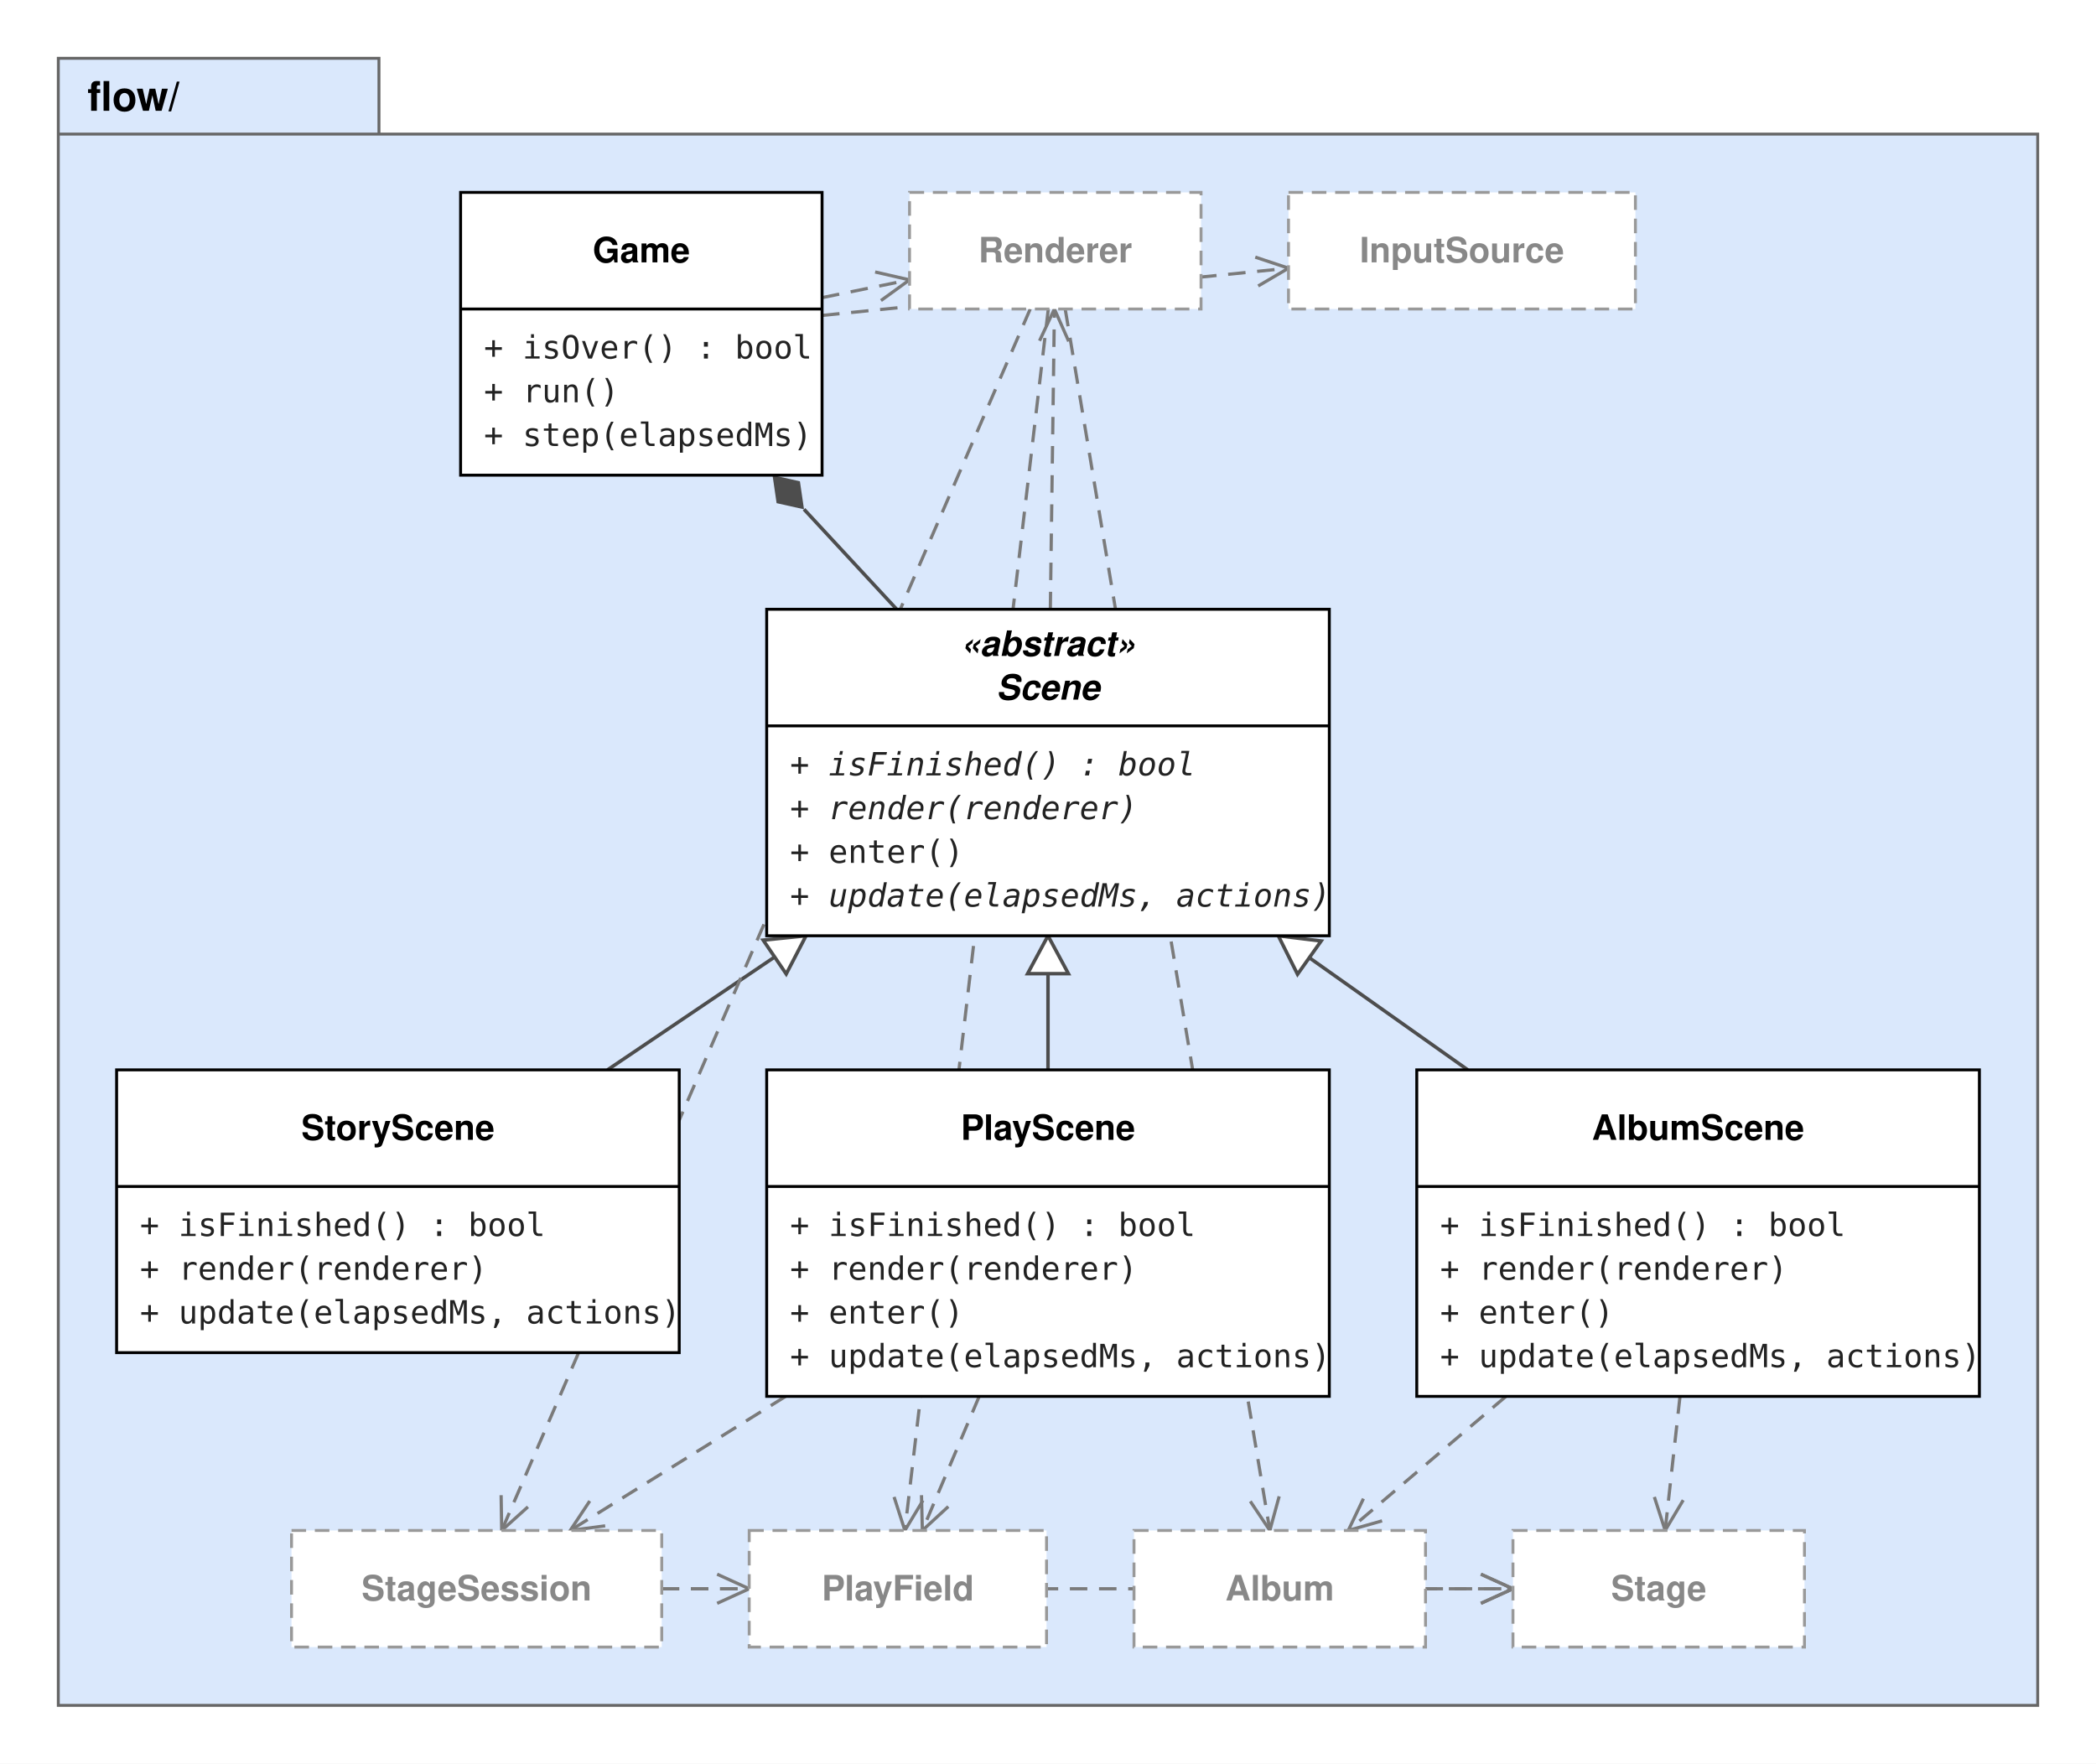
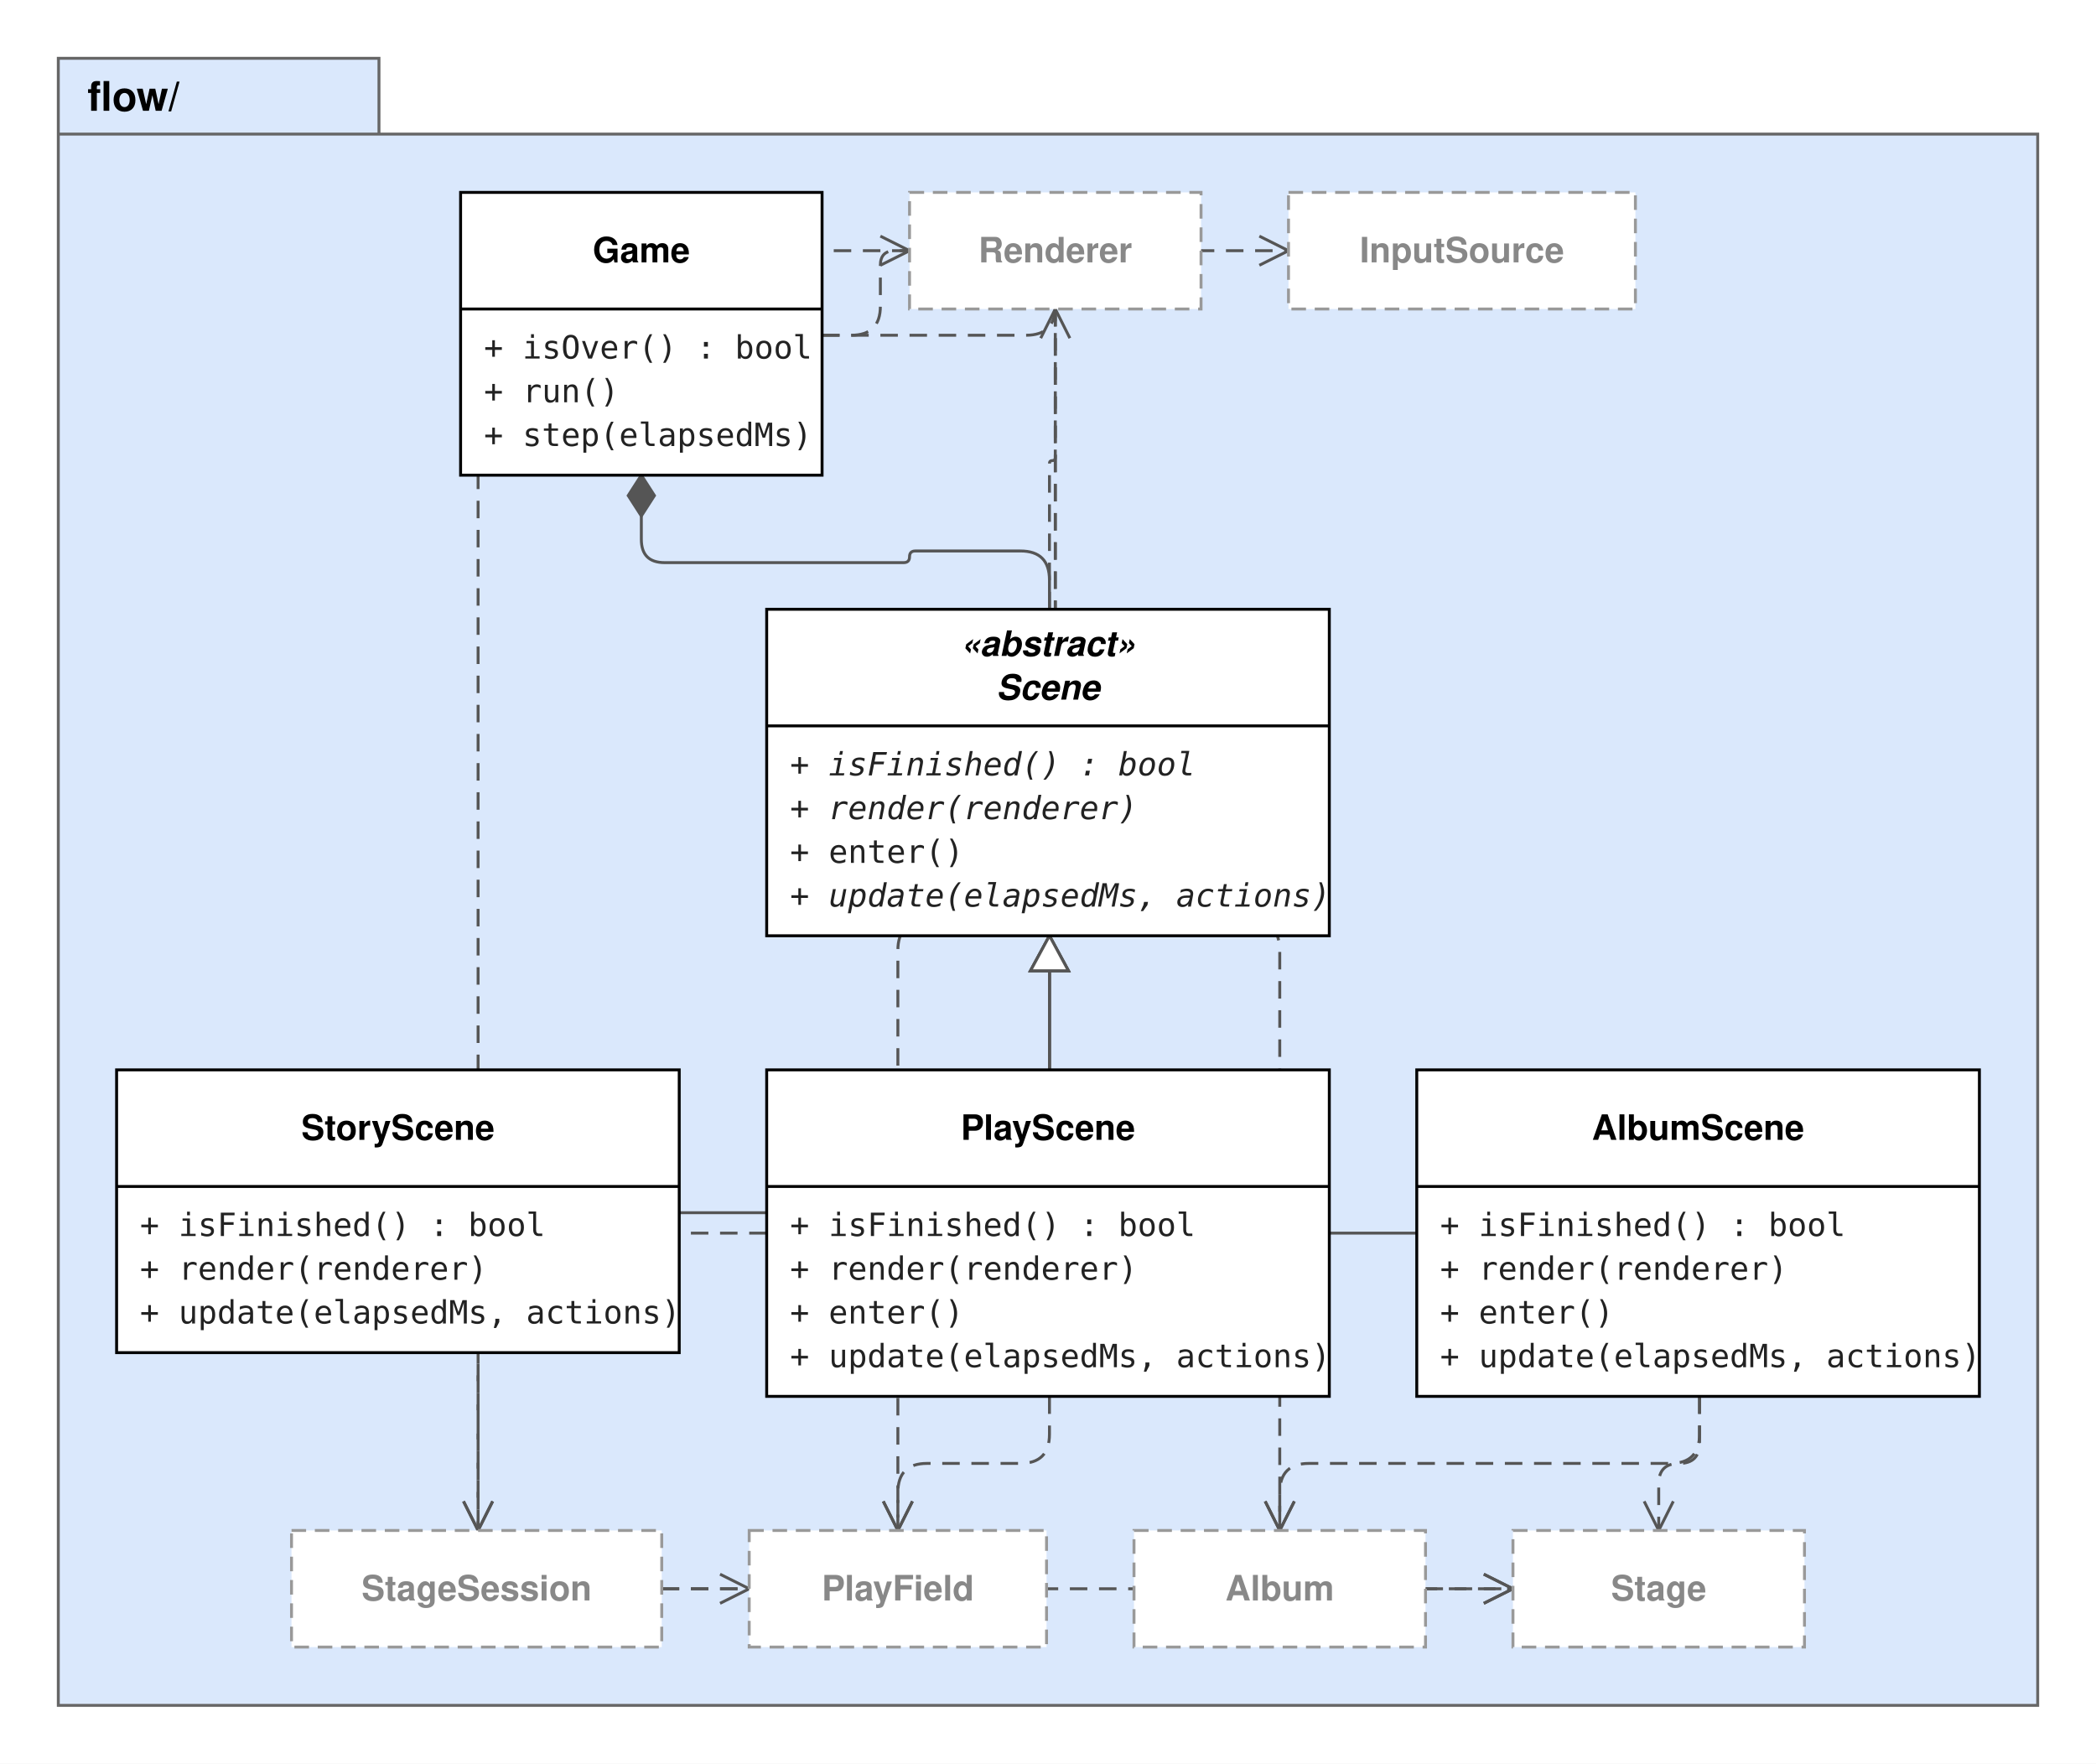
<svg xmlns="http://www.w3.org/2000/svg" width="719" height="605" viewBox="-20 -20 719 605">
  <rect x="-20" y="-20" width="719" height="605" fill="#ffffff" />
  <path d="M 0 0 L 110 0 L 110 26 L 679 26 L 679 565 L 0 565 Z" fill="#dae8fc" stroke="none" />
  <path d="M 0 26 L 0 0 L 110 0 L 110 26 M 0 26 L 679 26 L 679 565 L 0 565 Z" fill="none" stroke="#666666" />
  <text x="10.0" y="18.0" font-family="Helvetica, Arial, 'Malgun Gothic', 'Apple SD Gothic Neo', sans-serif" font-size="14" font-weight="bold" font-style="normal" text-anchor="start" fill="#000000">flow/</text>
-   <line x1="188.4" y1="347.0" x2="245.7" y2="308.3" stroke="#4d4d4d" stroke-width="1.2" />
-   <polygon points="256.5,301.0 249.7,314.1 241.8,302.5" fill="#ffffff" stroke="#4d4d4d" stroke-width="1.2" />
-   <line x1="339.5" y1="347.0" x2="339.5" y2="314.0" stroke="#4d4d4d" stroke-width="1.2" />
-   <polygon points="339.5,301.0 346.5,314.0 332.5,314.0" fill="#ffffff" stroke="#4d4d4d" stroke-width="1.2" />
-   <line x1="483.5" y1="347.0" x2="429.1" y2="308.5" stroke="#4d4d4d" stroke-width="1.2" />
-   <polygon points="418.5,301.0 433.2,302.8 425.1,314.2" fill="#ffffff" stroke="#4d4d4d" stroke-width="1.2" />
-   <line x1="255.8" y1="154.7" x2="287.6" y2="189.0" stroke="#4d4d4d" stroke-width="1.2" />
-   <polygon points="245.0,143.0 246.4,152.6 255.8,154.7 254.4,145.1" fill="#4d4d4d" />
-   <line x1="207.0" y1="525.0" x2="237.0" y2="525.0" stroke="#7a7a7a" stroke-width="1.1" stroke-dasharray="6 4" />
-   <polyline points="226.0,530.0 237.0,525.0 226.0,520.0" fill="none" stroke="#7a7a7a" stroke-width="1.1" />
-   <line x1="207.0" y1="525.0" x2="499.0" y2="525.0" stroke="#7a7a7a" stroke-width="1.1" stroke-dasharray="6 4" />
-   <polyline points="488.0,530.0 499.0,525.0 488.0,520.0" fill="none" stroke="#7a7a7a" stroke-width="1.1" />
-   <line x1="469.0" y1="525.0" x2="499.0" y2="525.0" stroke="#7a7a7a" stroke-width="1.1" stroke-dasharray="6 4" />
-   <polyline points="488.0,530.0 499.0,525.0 488.0,520.0" fill="none" stroke="#7a7a7a" stroke-width="1.1" />
-   <line x1="339.6" y1="86.0" x2="290.4" y2="505.0" stroke="#7a7a7a" stroke-width="1.1" stroke-dasharray="6 4" />
-   <polyline points="286.7,493.5 290.4,505.0 296.6,494.7" fill="none" stroke="#7a7a7a" stroke-width="1.1" />
-   <line x1="333.4" y1="86.0" x2="152.1" y2="505.0" stroke="#7a7a7a" stroke-width="1.1" stroke-dasharray="6 4" />
-   <polyline points="151.9,492.9 152.1,505.0 161.1,496.9" fill="none" stroke="#7a7a7a" stroke-width="1.1" />
-   <line x1="345.4" y1="86.0" x2="415.6" y2="505.0" stroke="#7a7a7a" stroke-width="1.1" stroke-dasharray="6 4" />
-   <polyline points="408.9,495.0 415.6,505.0 418.8,493.3" fill="none" stroke="#7a7a7a" stroke-width="1.1" />
-   <line x1="340.3" y1="189.0" x2="341.7" y2="86.0" stroke="#7a7a7a" stroke-width="1.1" stroke-dasharray="6 4" />
-   <polyline points="346.6,97.1 341.7,86.0 336.6,96.9" fill="none" stroke="#7a7a7a" stroke-width="1.1" />
-   <line x1="262.0" y1="82.1" x2="292.0" y2="76.0" stroke="#7a7a7a" stroke-width="1.1" stroke-dasharray="6 4" />
-   <polyline points="282.2,83.1 292.0,76.0 280.2,73.3" fill="none" stroke="#7a7a7a" stroke-width="1.1" />
-   <line x1="262.0" y1="88.2" x2="422.0" y2="72.0" stroke="#7a7a7a" stroke-width="1.1" stroke-dasharray="6 4" />
-   <polyline points="411.6,78.1 422.0,72.0 410.6,68.2" fill="none" stroke="#7a7a7a" stroke-width="1.1" />
-   <line x1="249.5" y1="459.0" x2="175.6" y2="505.0" stroke="#7a7a7a" stroke-width="1.1" stroke-dasharray="6 4" />
-   <polyline points="182.3,494.9 175.6,505.0 187.6,503.4" fill="none" stroke="#7a7a7a" stroke-width="1.1" />
-   <line x1="315.9" y1="459.0" x2="296.4" y2="505.0" stroke="#7a7a7a" stroke-width="1.1" stroke-dasharray="6 4" />
-   <polyline points="296.1,492.9 296.4,505.0 305.3,496.8" fill="none" stroke="#7a7a7a" stroke-width="1.1" />
-   <line x1="496.6" y1="459.0" x2="442.5" y2="505.0" stroke="#7a7a7a" stroke-width="1.1" stroke-dasharray="6 4" />
-   <polyline points="447.7,494.1 442.5,505.0 454.1,501.7" fill="none" stroke="#7a7a7a" stroke-width="1.1" />
-   <line x1="556.3" y1="459.0" x2="551.2" y2="505.0" stroke="#7a7a7a" stroke-width="1.1" stroke-dasharray="6 4" />
-   <polyline points="547.5,493.5 551.2,505.0 557.4,494.6" fill="none" stroke="#7a7a7a" stroke-width="1.1" />
+   <path d="M 213.0 396.0 L 330.0 396.0 Q 340.0 396.0 340.0 386.0 L 340.0 313.0" fill="none" stroke="#555555" />
+   <polygon points="340.0,301.0 346.5,313.0 333.5,313.0" fill="#ffffff" stroke="#555555" />
+   <path d="M 340.0 347.0 L 340.0 313.0" fill="none" stroke="#555555" />
+   <polygon points="340.0,301.0 346.5,313.0 333.5,313.0" fill="#ffffff" stroke="#555555" />
+   <path d="M 466.0 403.0 L 350.0 403.0 Q 340.0 403.0 340.0 393.0 L 340.0 313.0" fill="none" stroke="#555555" />
+   <polygon points="340.0,301.0 346.5,313.0 333.5,313.0" fill="#ffffff" stroke="#555555" />
+   <path d="M 200.0 157.0 L 200.0 165.0 Q 200.0 173.0 208.0 173.0 L 290.0 173.0 Q 292.0 173.0 292.0 171.0 L 292.0 171.0 Q 292.0 169.0 294.0 169.0 L 330.0 169.0 Q 340.0 169.0 340.0 179.0 L 340.0 189.0" fill="none" stroke="#555555" />
+   <polygon points="200.0,143.0 195.5,150.0 200.0,157.0 204.5,150.0" fill="#555555" stroke="#555555" />
+   <path d="M 207.0 525.0 L 237.0 525.0" fill="none" stroke="#555555" stroke-dasharray="6 4" />
+   <polyline points="227.0,530.0 237.0,525.0 227.0,520.0" fill="none" stroke="#555555" />
+   <path d="M 207.0 525.0 L 499.0 525.0" fill="none" stroke="#555555" stroke-dasharray="6 4" />
+   <polyline points="489.0,530.0 499.0,525.0 489.0,520.0" fill="none" stroke="#555555" />
+   <path d="M 469.0 525.0 L 499.0 525.0" fill="none" stroke="#555555" stroke-dasharray="6 4" />
+   <polyline points="489.0,530.0 499.0,525.0 489.0,520.0" fill="none" stroke="#555555" />
+   <path d="M 342.0 86.0 L 342.0 286.0 Q 342.0 296.0 332.0 296.0 L 298.0 296.0 Q 288.0 296.0 288.0 306.0 L 288.0 505.0" fill="none" stroke="#555555" stroke-dasharray="6 4" />
+   <polyline points="283.0,495.0 288.0,505.0 293.0,495.0" fill="none" stroke="#555555" />
+   <path d="M 292.0 66.0 L 154.0 66.0 Q 144.0 66.0 144.0 76.0 L 144.0 505.0" fill="none" stroke="#555555" stroke-dasharray="6 4" />
+   <polyline points="139.0,495.0 144.0,505.0 149.0,495.0" fill="none" stroke="#555555" />
+   <path d="M 342.0 86.0 L 342.0 286.0 Q 342.0 296.0 352.0 296.0 L 409.0 296.0 Q 419.0 296.0 419.0 306.0 L 419.0 505.0" fill="none" stroke="#555555" stroke-dasharray="6 4" />
+   <polyline points="414.0,495.0 419.0,505.0 424.0,495.0" fill="none" stroke="#555555" />
+   <path d="M 340.0 189.0 L 340.0 139.0 Q 340.0 138.0 341.0 138.0 L 341.0 138.0 Q 342.0 138.0 342.0 137.0 L 342.0 86.0" fill="none" stroke="#555555" stroke-dasharray="6 4" />
+   <polyline points="347.0,96.0 342.0,86.0 337.0,96.0" fill="none" stroke="#555555" />
+   <path d="M 262.0 95.0 L 272.0 95.0 Q 282.0 95.0 282.0 85.0 L 282.0 71.0 Q 282.0 66.0 287.0 66.0 L 292.0 66.0" fill="none" stroke="#555555" stroke-dasharray="6 4" />
+   <polyline points="282.0,71.0 292.0,66.0 282.0,61.0" fill="none" stroke="#555555" />
+   <path d="M 262.0 95.0 L 332.0 95.0 Q 342.0 95.0 342.0 85.0 L 342.0 76.0 Q 342.0 66.0 352.0 66.0 L 422.0 66.0" fill="none" stroke="#555555" stroke-dasharray="6 4" />
+   <polyline points="412.0,71.0 422.0,66.0 412.0,61.0" fill="none" stroke="#555555" />
+   <path d="M 243.0 403.0 L 154.0 403.0 Q 144.0 403.0 144.0 413.0 L 144.0 505.0" fill="none" stroke="#555555" stroke-dasharray="6 4" />
+   <polyline points="139.0,495.0 144.0,505.0 149.0,495.0" fill="none" stroke="#555555" />
+   <path d="M 340.0 459.0 L 340.0 472.0 Q 340.0 482.0 330.0 482.0 L 298.0 482.0 Q 288.0 482.0 288.0 492.0 L 288.0 505.0" fill="none" stroke="#555555" stroke-dasharray="6 4" />
+   <polyline points="283.0,495.0 288.0,505.0 293.0,495.0" fill="none" stroke="#555555" />
+   <path d="M 563.0 459.0 L 563.0 472.0 Q 563.0 482.0 553.0 482.0 L 429.0 482.0 Q 419.0 482.0 419.0 492.0 L 419.0 505.0" fill="none" stroke="#555555" stroke-dasharray="6 4" />
+   <polyline points="414.0,495.0 419.0,505.0 424.0,495.0" fill="none" stroke="#555555" />
+   <path d="M 563.0 459.0 L 563.0 475.0 Q 563.0 482.0 556.0 482.0 L 556.0 482.0 Q 549.0 482.0 549.0 489.0 L 549.0 505.0" fill="none" stroke="#555555" stroke-dasharray="6 4" />
+   <polyline points="544.0,495.0 549.0,505.0 554.0,495.0" fill="none" stroke="#555555" />
  <rect x="138" y="46" width="124" height="97" fill="#ffffff" stroke="#000000" />
  <line x1="138" y1="86" x2="262" y2="86" stroke="#000000" />
  <text x="200.0" y="70.0" font-family="Helvetica, Arial, 'Malgun Gothic', 'Apple SD Gothic Neo', sans-serif" font-size="12" font-weight="bold" font-style="normal" text-anchor="middle" fill="#000000">Game</text>
  <text x="146.0" y="103.0" font-family="Consolas, Menlo, 'D2Coding', monospace" font-size="11" font-weight="normal" font-style="normal" text-anchor="start" fill="#222">+ isOver() : bool</text>
  <text x="146.0" y="118.0" font-family="Consolas, Menlo, 'D2Coding', monospace" font-size="11" font-weight="normal" font-style="normal" text-anchor="start" fill="#222">+ run()</text>
  <text x="146.0" y="133.0" font-family="Consolas, Menlo, 'D2Coding', monospace" font-size="11" font-weight="normal" font-style="normal" text-anchor="start" fill="#222">+ step(elapsedMs)</text>
  <rect x="292" y="46" width="100" height="40" fill="#ffffff" stroke="#999999" stroke-dasharray="5 3" />
  <text x="342.0" y="70.0" font-family="Helvetica, Arial, 'Malgun Gothic', 'Apple SD Gothic Neo', sans-serif" font-size="12" font-weight="bold" font-style="normal" text-anchor="middle" fill="#888888">Renderer</text>
  <rect x="422" y="46" width="119" height="40" fill="#ffffff" stroke="#999999" stroke-dasharray="5 3" />
  <text x="481.5" y="70.0" font-family="Helvetica, Arial, 'Malgun Gothic', 'Apple SD Gothic Neo', sans-serif" font-size="12" font-weight="bold" font-style="normal" text-anchor="middle" fill="#888888">InputSource</text>
  <rect x="243" y="189" width="193" height="112" fill="#ffffff" stroke="#000000" />
  <line x1="243" y1="229" x2="436" y2="229" stroke="#000000" />
  <text x="339.5" y="205.0" font-family="Helvetica, Arial, 'Malgun Gothic', 'Apple SD Gothic Neo', sans-serif" font-size="12" font-weight="bold" font-style="italic" text-anchor="middle" fill="#000000">«abstract»</text>
  <text x="339.5" y="220.0" font-family="Helvetica, Arial, 'Malgun Gothic', 'Apple SD Gothic Neo', sans-serif" font-size="12" font-weight="bold" font-style="italic" text-anchor="middle" fill="#000000">Scene</text>
  <text x="251.0" y="246.0" font-family="Consolas, Menlo, 'D2Coding', monospace" font-size="11" font-weight="normal" font-style="italic" text-anchor="start" fill="#222">+ isFinished() : bool</text>
  <text x="251.0" y="261.0" font-family="Consolas, Menlo, 'D2Coding', monospace" font-size="11" font-weight="normal" font-style="italic" text-anchor="start" fill="#222">+ render(renderer)</text>
  <text x="251.0" y="276.0" font-family="Consolas, Menlo, 'D2Coding', monospace" font-size="11" font-weight="normal" font-style="normal" text-anchor="start" fill="#222">+ enter()</text>
  <text x="251.0" y="291.0" font-family="Consolas, Menlo, 'D2Coding', monospace" font-size="11" font-weight="normal" font-style="italic" text-anchor="start" fill="#222">+ update(elapsedMs, actions)</text>
  <rect x="20" y="347" width="193" height="97" fill="#ffffff" stroke="#000000" />
  <line x1="20" y1="387" x2="213" y2="387" stroke="#000000" />
  <text x="116.5" y="371.0" font-family="Helvetica, Arial, 'Malgun Gothic', 'Apple SD Gothic Neo', sans-serif" font-size="12" font-weight="bold" font-style="normal" text-anchor="middle" fill="#000000">StoryScene</text>
  <text x="28.0" y="404.0" font-family="Consolas, Menlo, 'D2Coding', monospace" font-size="11" font-weight="normal" font-style="normal" text-anchor="start" fill="#222">+ isFinished() : bool</text>
  <text x="28.0" y="419.0" font-family="Consolas, Menlo, 'D2Coding', monospace" font-size="11" font-weight="normal" font-style="normal" text-anchor="start" fill="#222">+ render(renderer)</text>
  <text x="28.0" y="434.0" font-family="Consolas, Menlo, 'D2Coding', monospace" font-size="11" font-weight="normal" font-style="normal" text-anchor="start" fill="#222">+ update(elapsedMs, actions)</text>
  <rect x="243" y="347" width="193" height="112" fill="#ffffff" stroke="#000000" />
  <line x1="243" y1="387" x2="436" y2="387" stroke="#000000" />
  <text x="339.5" y="371.0" font-family="Helvetica, Arial, 'Malgun Gothic', 'Apple SD Gothic Neo', sans-serif" font-size="12" font-weight="bold" font-style="normal" text-anchor="middle" fill="#000000">PlayScene</text>
  <text x="251.0" y="404.0" font-family="Consolas, Menlo, 'D2Coding', monospace" font-size="11" font-weight="normal" font-style="normal" text-anchor="start" fill="#222">+ isFinished() : bool</text>
  <text x="251.0" y="419.0" font-family="Consolas, Menlo, 'D2Coding', monospace" font-size="11" font-weight="normal" font-style="normal" text-anchor="start" fill="#222">+ render(renderer)</text>
  <text x="251.0" y="434.0" font-family="Consolas, Menlo, 'D2Coding', monospace" font-size="11" font-weight="normal" font-style="normal" text-anchor="start" fill="#222">+ enter()</text>
  <text x="251.0" y="449.0" font-family="Consolas, Menlo, 'D2Coding', monospace" font-size="11" font-weight="normal" font-style="normal" text-anchor="start" fill="#222">+ update(elapsedMs, actions)</text>
  <rect x="466" y="347" width="193" height="112" fill="#ffffff" stroke="#000000" />
  <line x1="466" y1="387" x2="659" y2="387" stroke="#000000" />
  <text x="562.5" y="371.0" font-family="Helvetica, Arial, 'Malgun Gothic', 'Apple SD Gothic Neo', sans-serif" font-size="12" font-weight="bold" font-style="normal" text-anchor="middle" fill="#000000">AlbumScene</text>
  <text x="474.0" y="404.0" font-family="Consolas, Menlo, 'D2Coding', monospace" font-size="11" font-weight="normal" font-style="normal" text-anchor="start" fill="#222">+ isFinished() : bool</text>
  <text x="474.0" y="419.0" font-family="Consolas, Menlo, 'D2Coding', monospace" font-size="11" font-weight="normal" font-style="normal" text-anchor="start" fill="#222">+ render(renderer)</text>
  <text x="474.0" y="434.0" font-family="Consolas, Menlo, 'D2Coding', monospace" font-size="11" font-weight="normal" font-style="normal" text-anchor="start" fill="#222">+ enter()</text>
  <text x="474.0" y="449.0" font-family="Consolas, Menlo, 'D2Coding', monospace" font-size="11" font-weight="normal" font-style="normal" text-anchor="start" fill="#222">+ update(elapsedMs, actions)</text>
  <rect x="80" y="505" width="127" height="40" fill="#ffffff" stroke="#999999" stroke-dasharray="5 3" />
  <text x="143.5" y="529.0" font-family="Helvetica, Arial, 'Malgun Gothic', 'Apple SD Gothic Neo', sans-serif" font-size="12" font-weight="bold" font-style="normal" text-anchor="middle" fill="#888888">StageSession</text>
  <rect x="237" y="505" width="102" height="40" fill="#ffffff" stroke="#999999" stroke-dasharray="5 3" />
  <text x="288.0" y="529.0" font-family="Helvetica, Arial, 'Malgun Gothic', 'Apple SD Gothic Neo', sans-serif" font-size="12" font-weight="bold" font-style="normal" text-anchor="middle" fill="#888888">PlayField</text>
  <rect x="369" y="505" width="100" height="40" fill="#ffffff" stroke="#999999" stroke-dasharray="5 3" />
  <text x="419.0" y="529.0" font-family="Helvetica, Arial, 'Malgun Gothic', 'Apple SD Gothic Neo', sans-serif" font-size="12" font-weight="bold" font-style="normal" text-anchor="middle" fill="#888888">Album</text>
  <rect x="499" y="505" width="100" height="40" fill="#ffffff" stroke="#999999" stroke-dasharray="5 3" />
  <text x="549.0" y="529.0" font-family="Helvetica, Arial, 'Malgun Gothic', 'Apple SD Gothic Neo', sans-serif" font-size="12" font-weight="bold" font-style="normal" text-anchor="middle" fill="#888888">Stage</text>
</svg>
